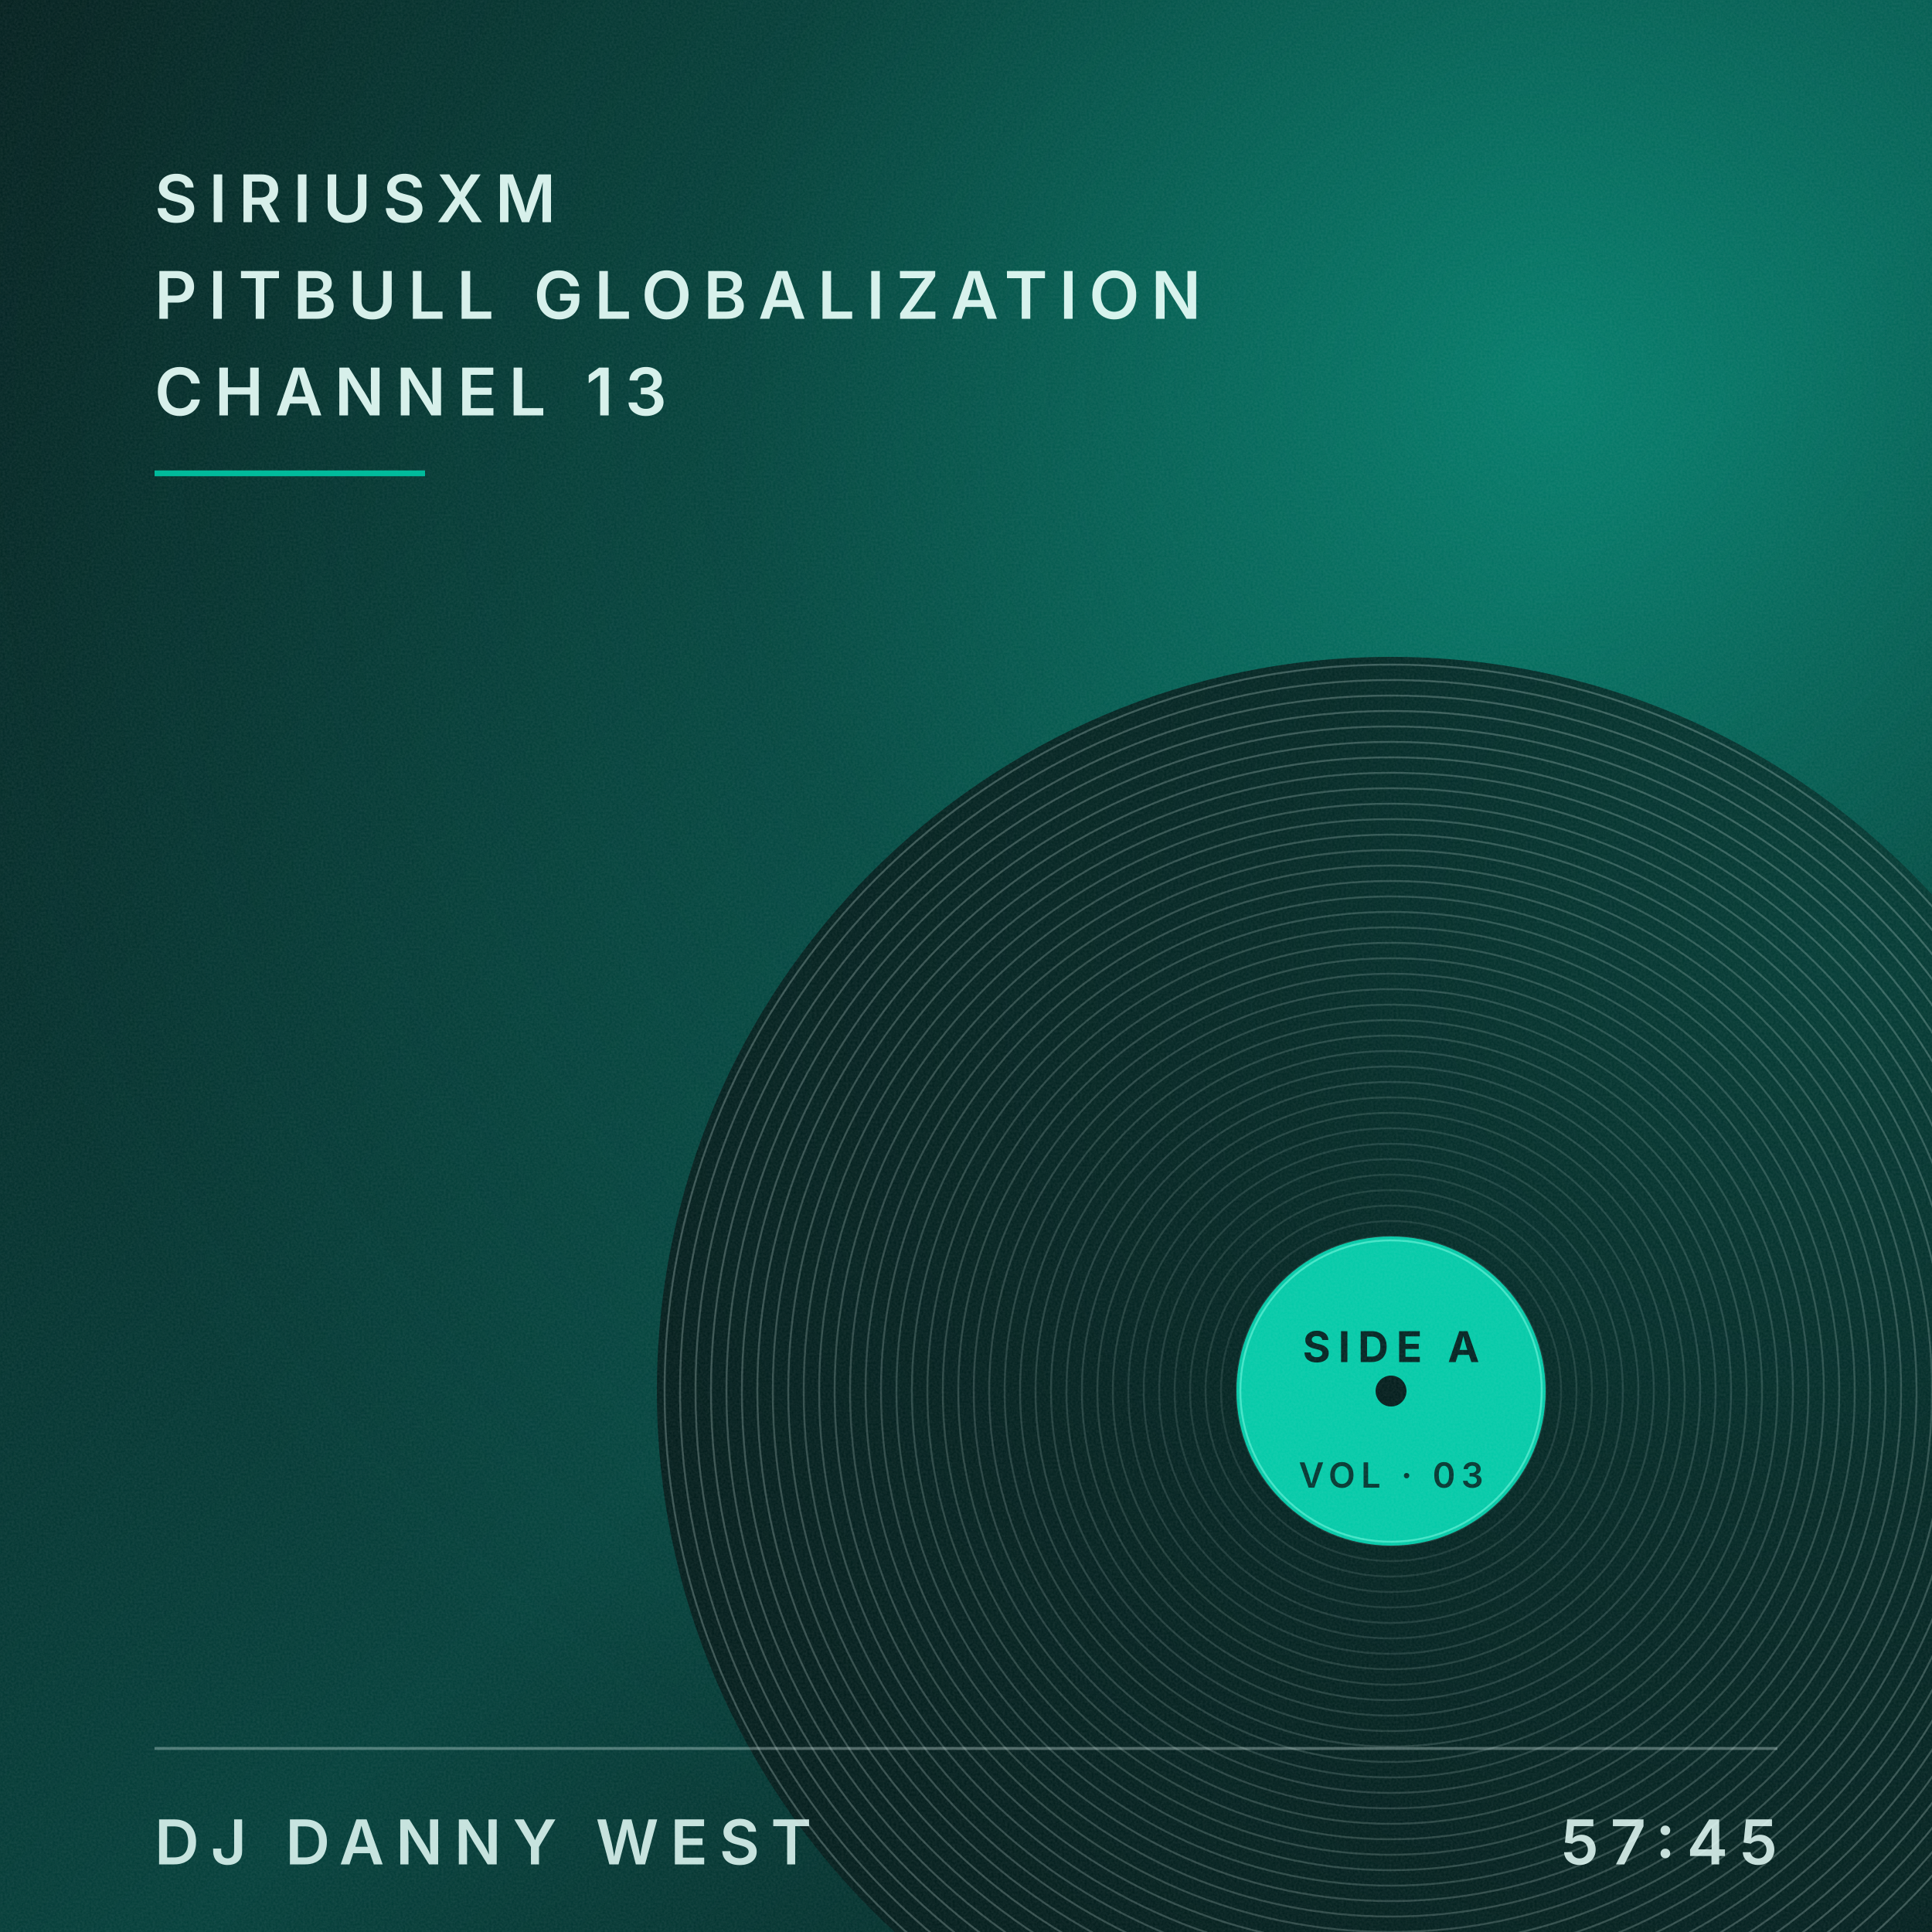
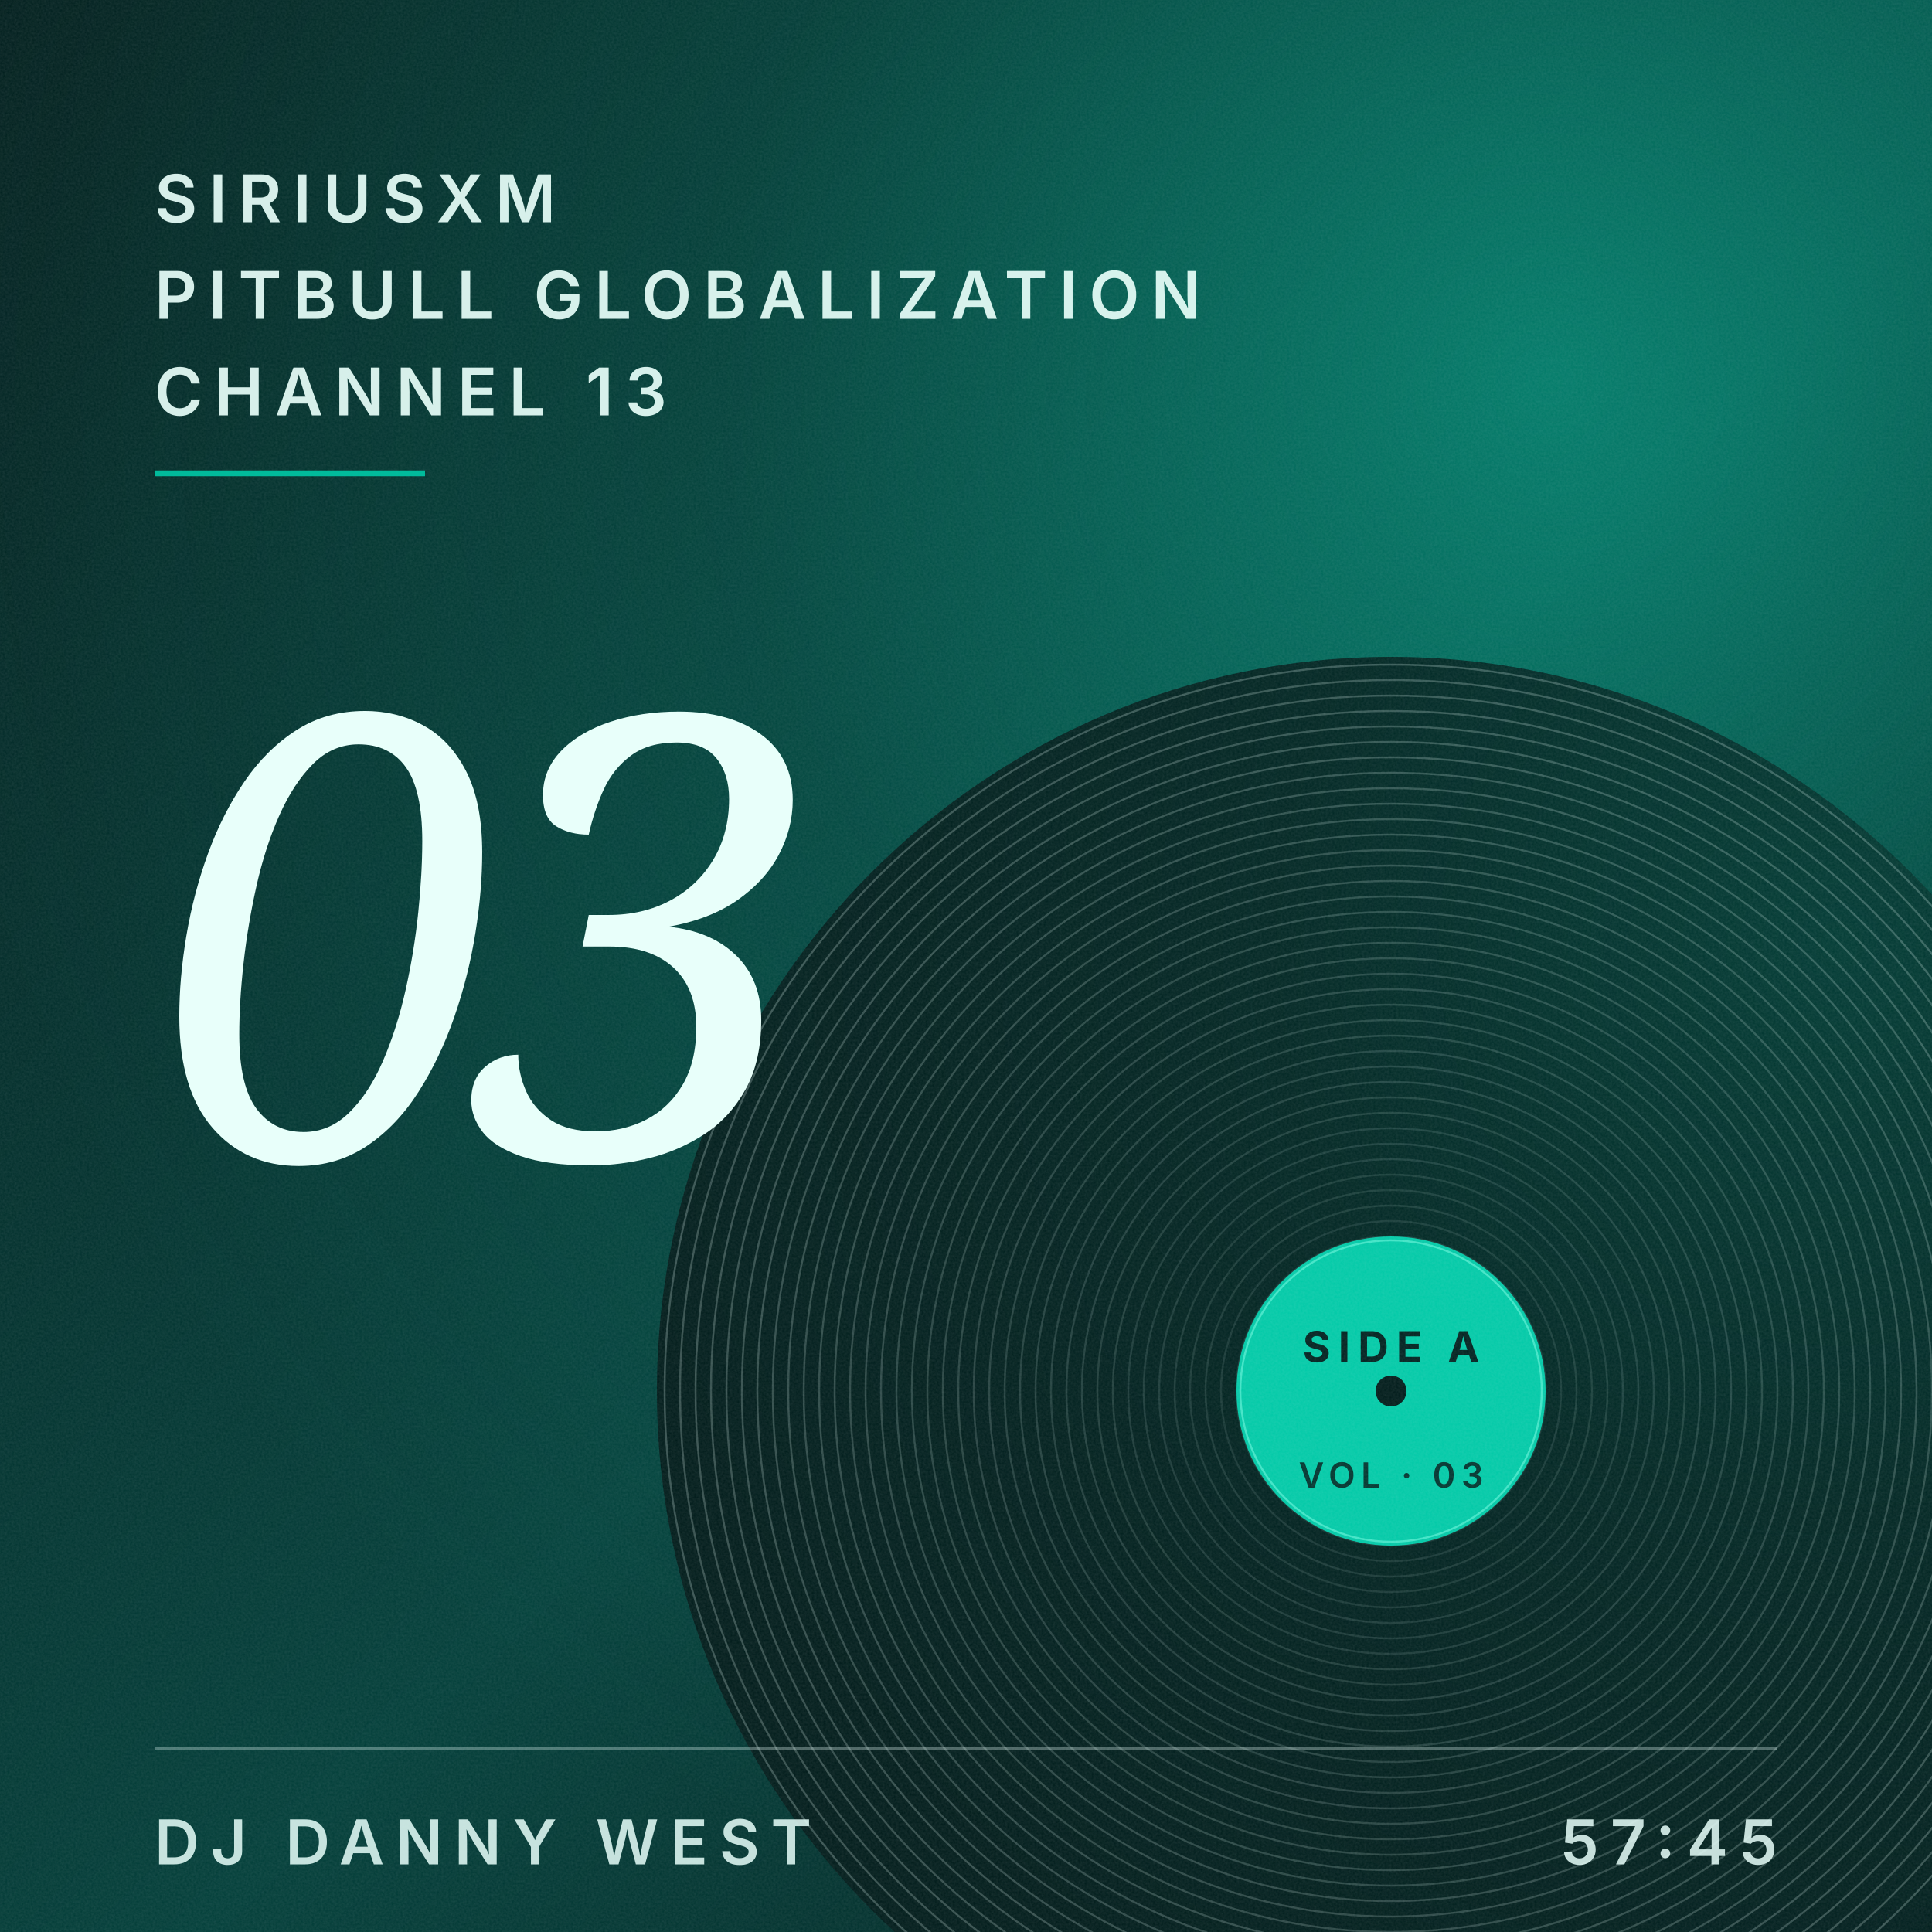
<svg xmlns="http://www.w3.org/2000/svg" viewBox="0 0 1000 1000" preserveAspectRatio="xMidYMid slice">
  <defs>
    <linearGradient id="bg" x1="0" y1="0" x2="1" y2="1">
      <stop offset="0" stop-color="#001B1A" />
      <stop offset="0.55" stop-color="#003D38" />
      <stop offset="1" stop-color="#001B1A" />
    </linearGradient>
    <radialGradient id="accentGlow" cx="0.8" cy="0.2" r="0.85">
      <stop offset="0" stop-color="#00C9A7" stop-opacity="0.45" />
      <stop offset="0.5" stop-color="#00C9A7" stop-opacity="0.12" />
      <stop offset="1" stop-color="#00C9A7" stop-opacity="0" />
    </radialGradient>
    <filter id="grain" x="0" y="0" width="100%" height="100%">
      <feTurbulence type="fractalNoise" baseFrequency="0.85" numOctaves="2" seed="61" stitchTiles="stitch" />
      <feColorMatrix values="0 0 0 0 0.96  0 0 0 0 0.94  0 0 0 0 0.92  0 0 0 0.18 0" />
    </filter>
    <filter id="softblur">
      <feGaussianBlur stdDeviation="40" />
    </filter>
  </defs>
  <rect width="1000" height="1000" fill="url(#bg)" />
  <rect width="1000" height="1000" fill="url(#accentGlow)" />
  <circle cx="720" cy="720" r="380" fill="#001B1A" />
  <circle cx="720" cy="720" r="380" fill="url(#accentGlow)" opacity="0.4" />
  <circle cx="720" cy="720" r="80" fill="none" stroke="#E8FFFA" stroke-opacity="0.10" stroke-width="1" />
  <circle cx="720" cy="720" r="88" fill="none" stroke="#E8FFFA" stroke-opacity="0.10" stroke-width="1" />
  <circle cx="720" cy="720" r="96" fill="none" stroke="#E8FFFA" stroke-opacity="0.11" stroke-width="1" />
  <circle cx="720" cy="720" r="104" fill="none" stroke="#E8FFFA" stroke-opacity="0.11" stroke-width="1" />
  <circle cx="720" cy="720" r="112" fill="none" stroke="#E8FFFA" stroke-opacity="0.11" stroke-width="1" />
  <circle cx="720" cy="720" r="120" fill="none" stroke="#E8FFFA" stroke-opacity="0.12" stroke-width="1" />
  <circle cx="720" cy="720" r="128" fill="none" stroke="#E8FFFA" stroke-opacity="0.12" stroke-width="1" />
  <circle cx="720" cy="720" r="136" fill="none" stroke="#E8FFFA" stroke-opacity="0.12" stroke-width="1" />
  <circle cx="720" cy="720" r="144" fill="none" stroke="#E8FFFA" stroke-opacity="0.13" stroke-width="1" />
  <circle cx="720" cy="720" r="152" fill="none" stroke="#E8FFFA" stroke-opacity="0.13" stroke-width="1" />
  <circle cx="720" cy="720" r="160" fill="none" stroke="#E8FFFA" stroke-opacity="0.14" stroke-width="1" />
  <circle cx="720" cy="720" r="168" fill="none" stroke="#E8FFFA" stroke-opacity="0.14" stroke-width="1" />
  <circle cx="720" cy="720" r="176" fill="none" stroke="#E8FFFA" stroke-opacity="0.14" stroke-width="1" />
  <circle cx="720" cy="720" r="184" fill="none" stroke="#E8FFFA" stroke-opacity="0.15" stroke-width="1" />
  <circle cx="720" cy="720" r="192" fill="none" stroke="#E8FFFA" stroke-opacity="0.15" stroke-width="1" />
  <circle cx="720" cy="720" r="200" fill="none" stroke="#E8FFFA" stroke-opacity="0.15" stroke-width="1" />
  <circle cx="720" cy="720" r="208" fill="none" stroke="#E8FFFA" stroke-opacity="0.16" stroke-width="1" />
  <circle cx="720" cy="720" r="216" fill="none" stroke="#E8FFFA" stroke-opacity="0.16" stroke-width="1" />
  <circle cx="720" cy="720" r="224" fill="none" stroke="#E8FFFA" stroke-opacity="0.17" stroke-width="1" />
  <circle cx="720" cy="720" r="232" fill="none" stroke="#E8FFFA" stroke-opacity="0.17" stroke-width="1" />
  <circle cx="720" cy="720" r="240" fill="none" stroke="#E8FFFA" stroke-opacity="0.17" stroke-width="1" />
  <circle cx="720" cy="720" r="248" fill="none" stroke="#E8FFFA" stroke-opacity="0.18" stroke-width="1" />
  <circle cx="720" cy="720" r="256" fill="none" stroke="#E8FFFA" stroke-opacity="0.18" stroke-width="1" />
  <circle cx="720" cy="720" r="264" fill="none" stroke="#E8FFFA" stroke-opacity="0.19" stroke-width="1" />
  <circle cx="720" cy="720" r="272" fill="none" stroke="#E8FFFA" stroke-opacity="0.19" stroke-width="1" />
  <circle cx="720" cy="720" r="280" fill="none" stroke="#E8FFFA" stroke-opacity="0.19" stroke-width="1" />
  <circle cx="720" cy="720" r="288" fill="none" stroke="#E8FFFA" stroke-opacity="0.20" stroke-width="1" />
  <circle cx="720" cy="720" r="296" fill="none" stroke="#E8FFFA" stroke-opacity="0.20" stroke-width="1" />
  <circle cx="720" cy="720" r="304" fill="none" stroke="#E8FFFA" stroke-opacity="0.20" stroke-width="1" />
  <circle cx="720" cy="720" r="312" fill="none" stroke="#E8FFFA" stroke-opacity="0.21" stroke-width="1" />
  <circle cx="720" cy="720" r="320" fill="none" stroke="#E8FFFA" stroke-opacity="0.21" stroke-width="1" />
  <circle cx="720" cy="720" r="328" fill="none" stroke="#E8FFFA" stroke-opacity="0.22" stroke-width="1" />
  <circle cx="720" cy="720" r="336" fill="none" stroke="#E8FFFA" stroke-opacity="0.22" stroke-width="1" />
  <circle cx="720" cy="720" r="344" fill="none" stroke="#E8FFFA" stroke-opacity="0.22" stroke-width="1" />
  <circle cx="720" cy="720" r="352" fill="none" stroke="#E8FFFA" stroke-opacity="0.23" stroke-width="1" />
  <circle cx="720" cy="720" r="360" fill="none" stroke="#E8FFFA" stroke-opacity="0.23" stroke-width="1" />
  <circle cx="720" cy="720" r="368" fill="none" stroke="#E8FFFA" stroke-opacity="0.23" stroke-width="1" />
  <circle cx="720" cy="720" r="376" fill="none" stroke="#E8FFFA" stroke-opacity="0.24" stroke-width="1" />
  <circle cx="720" cy="720" r="80" fill="#00C9A7" />
  <circle cx="720" cy="720" r="78" fill="none" stroke="#7FFFE6" stroke-opacity="0.5" stroke-width="1" />
  <circle cx="720" cy="720" r="8" fill="#001B1A" />
  <text x="720" y="705" text-anchor="middle" font-family="Inter, sans-serif" font-size="22" font-weight="700" letter-spacing="4" fill="#001B1A" fill-opacity="0.95">SIDE A</text>
  <text x="720" y="770" text-anchor="middle" font-family="Inter, sans-serif" font-size="18" font-weight="600" letter-spacing="3" fill="#001B1A" fill-opacity="0.85">VOL · 03</text>
  <rect width="1000" height="1000" filter="url(#grain)" opacity="0.55" />
  <g font-family="Inter, system-ui, sans-serif" fill="#E8FFFA" fill-opacity="0.92" font-weight="600">
    <text x="80" y="115" font-size="34" letter-spacing="6">SIRIUSXM</text>
    <text x="80" y="165" font-size="34" letter-spacing="6">PITBULL GLOBALIZATION</text>
    <text x="80" y="215" font-size="34" letter-spacing="6">CHANNEL 13</text>
    <line x1="80" y1="245" x2="220" y2="245" stroke="#00C9A7" stroke-opacity="0.9" stroke-width="3" />
  </g>
+   <text x="80" y="600" font-family="Fraunces, Georgia, serif" font-size="320" font-style="italic" font-weight="400" fill="#E8FFFA" letter-spacing="-14">03</text>
  <g font-family="Inter, system-ui, sans-serif" fill="#E8FFFA" fill-opacity="0.85" font-weight="600">
    <line x1="80" y1="905" x2="920" y2="905" stroke="#E8FFFA" stroke-opacity="0.32" stroke-width="1.5" />
    <text x="80" y="965" font-size="32" letter-spacing="6">DJ DANNY WEST</text>
    <text x="920" y="965" text-anchor="end" font-size="32" letter-spacing="6">57:45</text>
  </g>
</svg>
